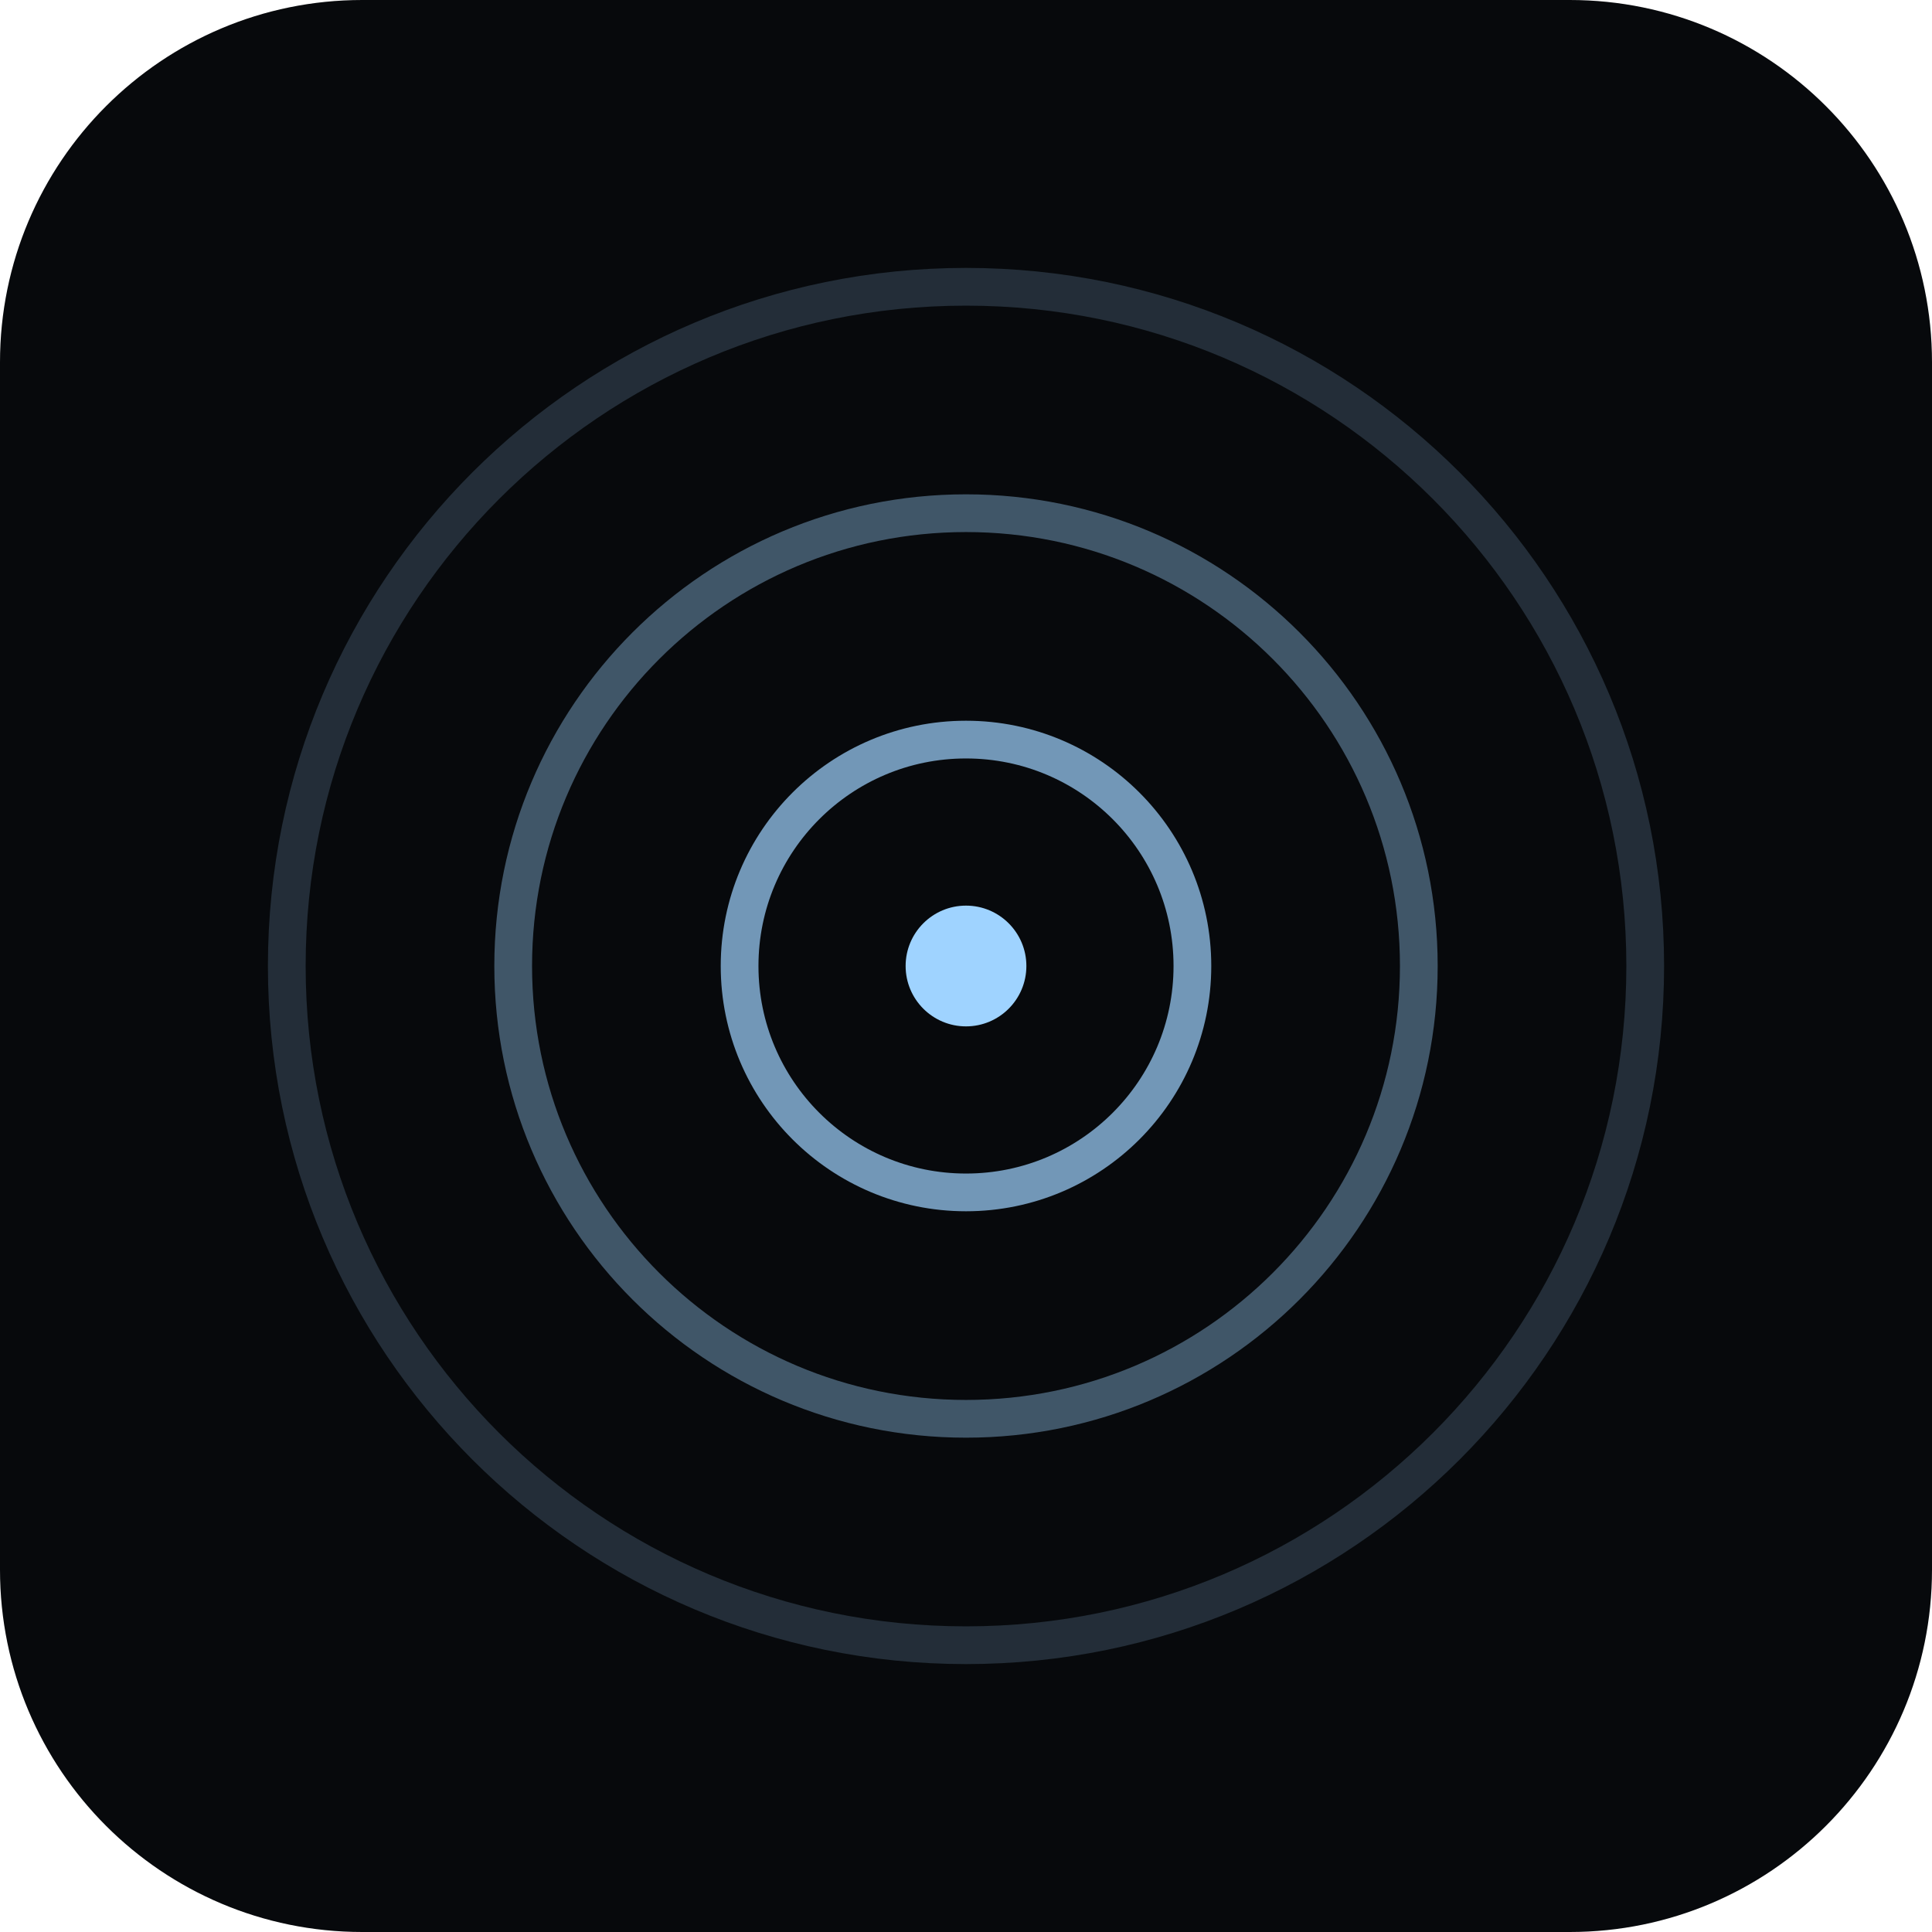
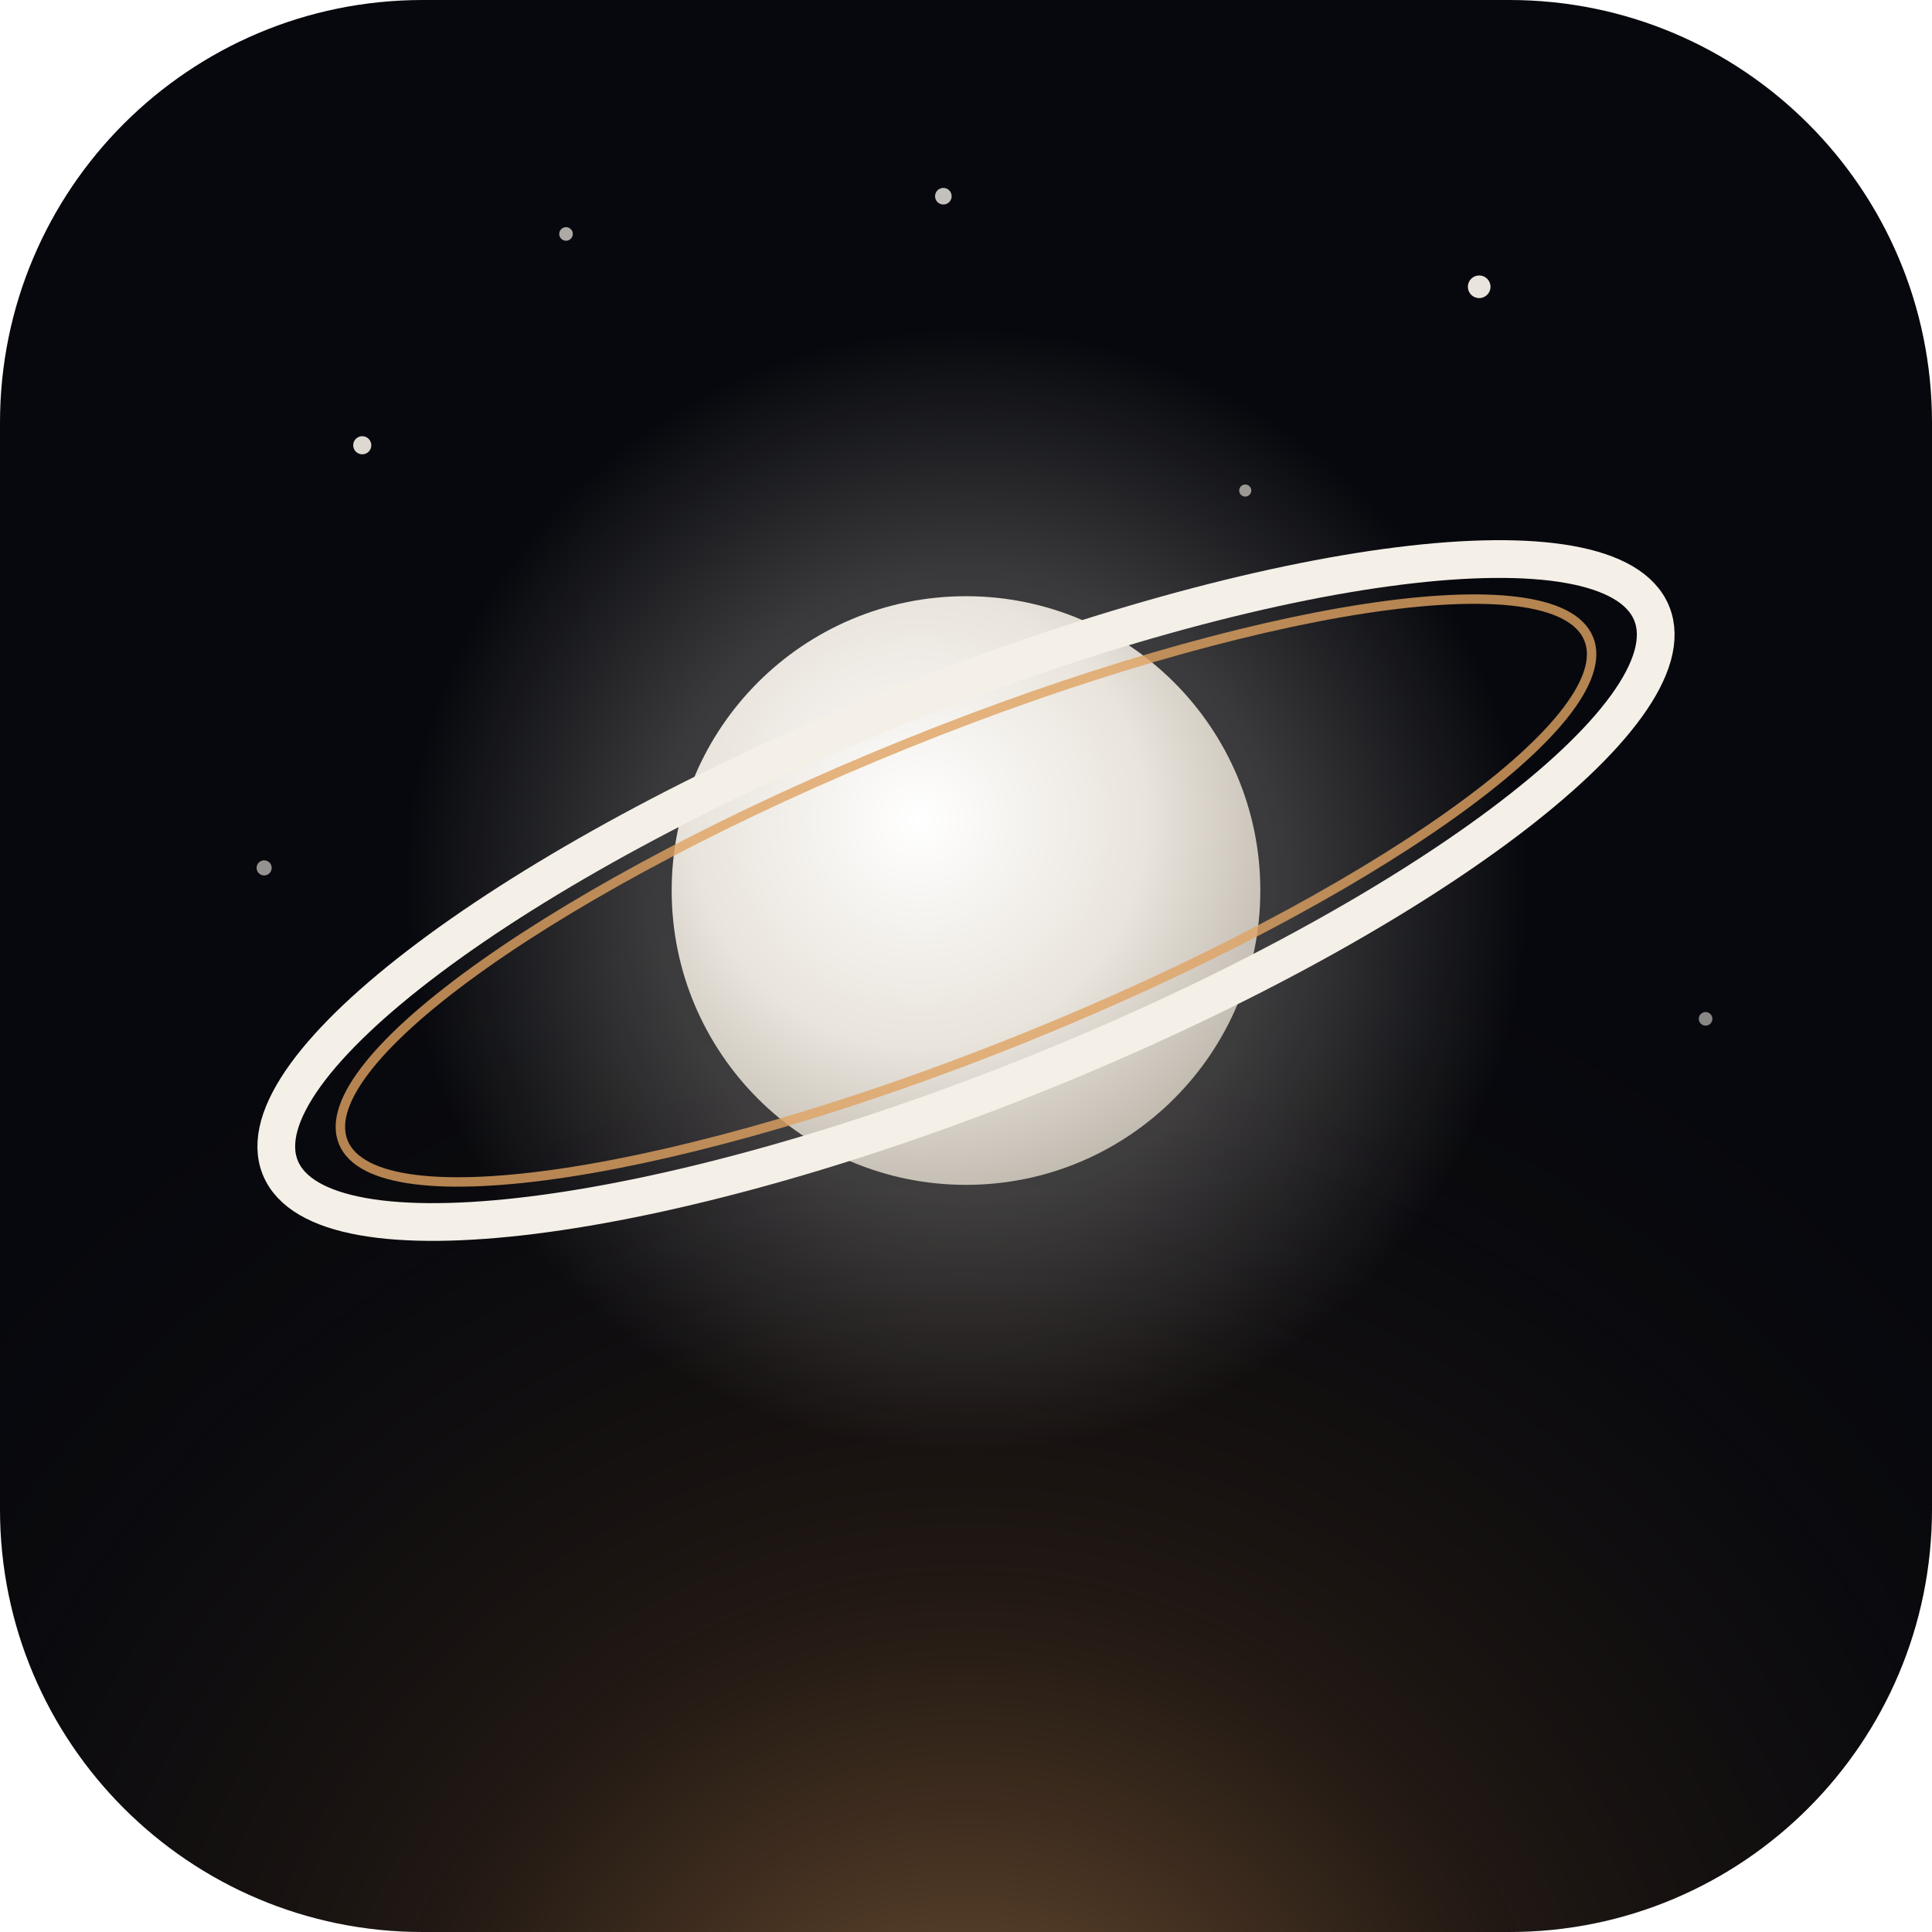
<svg xmlns="http://www.w3.org/2000/svg" viewBox="0 0 512 512" width="512" height="512">
-   <rect width="512" height="512" rx="96" fill="#07090c" />
-   <g fill="none" stroke="#9fd3ff" stroke-width="10" stroke-linecap="round">
-     <circle cx="256" cy="256" r="180" opacity="0.18" />
-     <circle cx="256" cy="256" r="120" opacity="0.38" />
-     <circle cx="256" cy="256" r="60" opacity="0.7" />
+   <defs>
+     <radialGradient id="ember" cx="50%" cy="112%" r="70%">
+       <stop offset="0" stop-color="#e0a262" stop-opacity="0.55" />
+       <stop offset="0.45" stop-color="#8a5a2b" stop-opacity="0.18" />
+       <stop offset="1" stop-color="#07080d" stop-opacity="0" />
+     </radialGradient>
+     <radialGradient id="face" cx="42%" cy="38%" r="70%">
+       <stop offset="0" stop-color="#ffffff" />
+       <stop offset="0.55" stop-color="#e9e4dc" />
+       <stop offset="1" stop-color="#b9b2a7" />
+     </radialGradient>
+     <radialGradient id="halo" cx="50%" cy="50%" r="50%">
+       <stop offset="0.55" stop-color="#f4efe7" stop-opacity="0.22" />
+       <stop offset="1" stop-color="#f4efe7" stop-opacity="0" />
+     </radialGradient>
+     <clipPath id="front">
+       <rect x="-200" y="0" width="912" height="512" transform="rotate(-22 256 236)" />
+     </clipPath>
+   </defs>
+   <rect width="512" height="512" rx="112" fill="#07080d" />
+   <rect width="512" height="512" rx="112" fill="url(#ember)" />
+   <g fill="#f4efe7">
+     <circle cx="96" cy="118" r="2.4" opacity="0.9" />
+     <circle cx="392" cy="76" r="3" opacity="0.95" />
+     <circle cx="436" cy="162" r="2" opacity="0.7" />
+     <circle cx="150" cy="62" r="1.8" opacity="0.7" />
+     <circle cx="330" cy="130" r="1.6" opacity="0.6" />
+     <circle cx="70" cy="230" r="2" opacity="0.6" />
+     <circle cx="452" cy="270" r="1.8" opacity="0.55" />
+     <circle cx="250" cy="52" r="2.2" opacity="0.8" />
  </g>
-   <circle cx="256" cy="256" r="16" fill="#9fd3ff" />
+   <circle cx="256" cy="236" r="150" fill="url(#halo)" />
+   <ellipse cx="256" cy="236" rx="196" ry="52" fill="none" stroke="#f4efe7" stroke-width="9" stroke-opacity="0.55" transform="rotate(-22 256 236)" />
+   <circle cx="256" cy="236" r="78" fill="url(#face)" />
+   <g clip-path="url(#front)">
+     <ellipse cx="256" cy="236" rx="196" ry="52" fill="none" stroke="#f4efe7" stroke-width="10" transform="rotate(-22 256 236)" />
+     <ellipse cx="256" cy="236" rx="178" ry="42" fill="none" stroke="#e0a262" stroke-width="2.5" stroke-opacity="0.8" transform="rotate(-22 256 236)" />
+   </g>
</svg>
